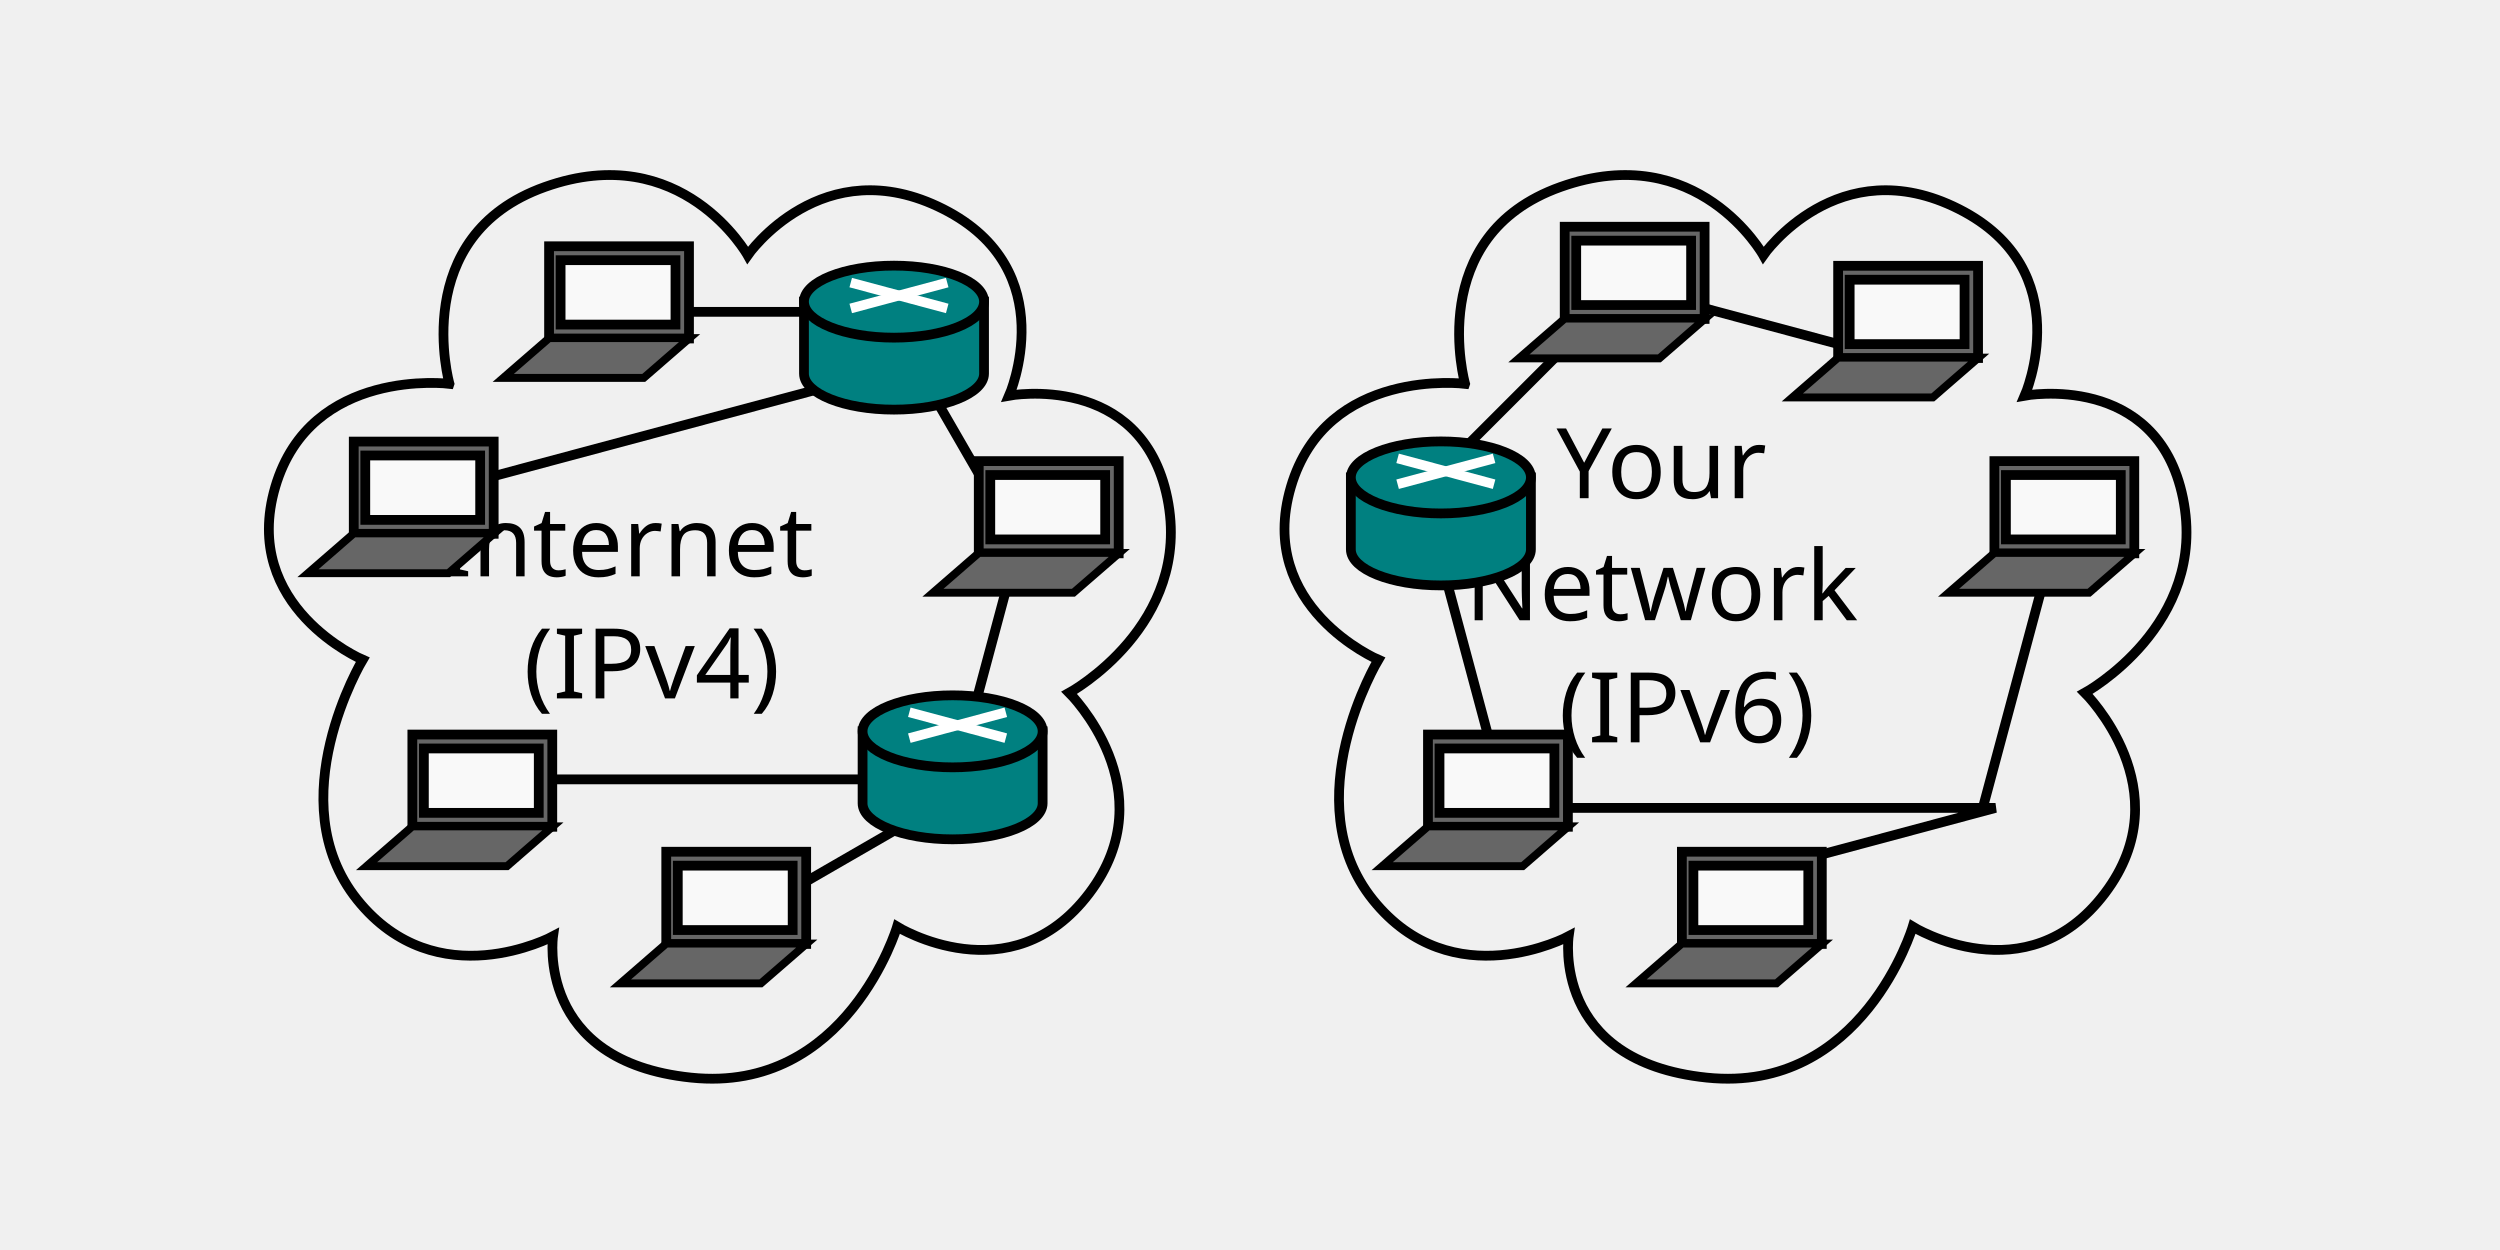
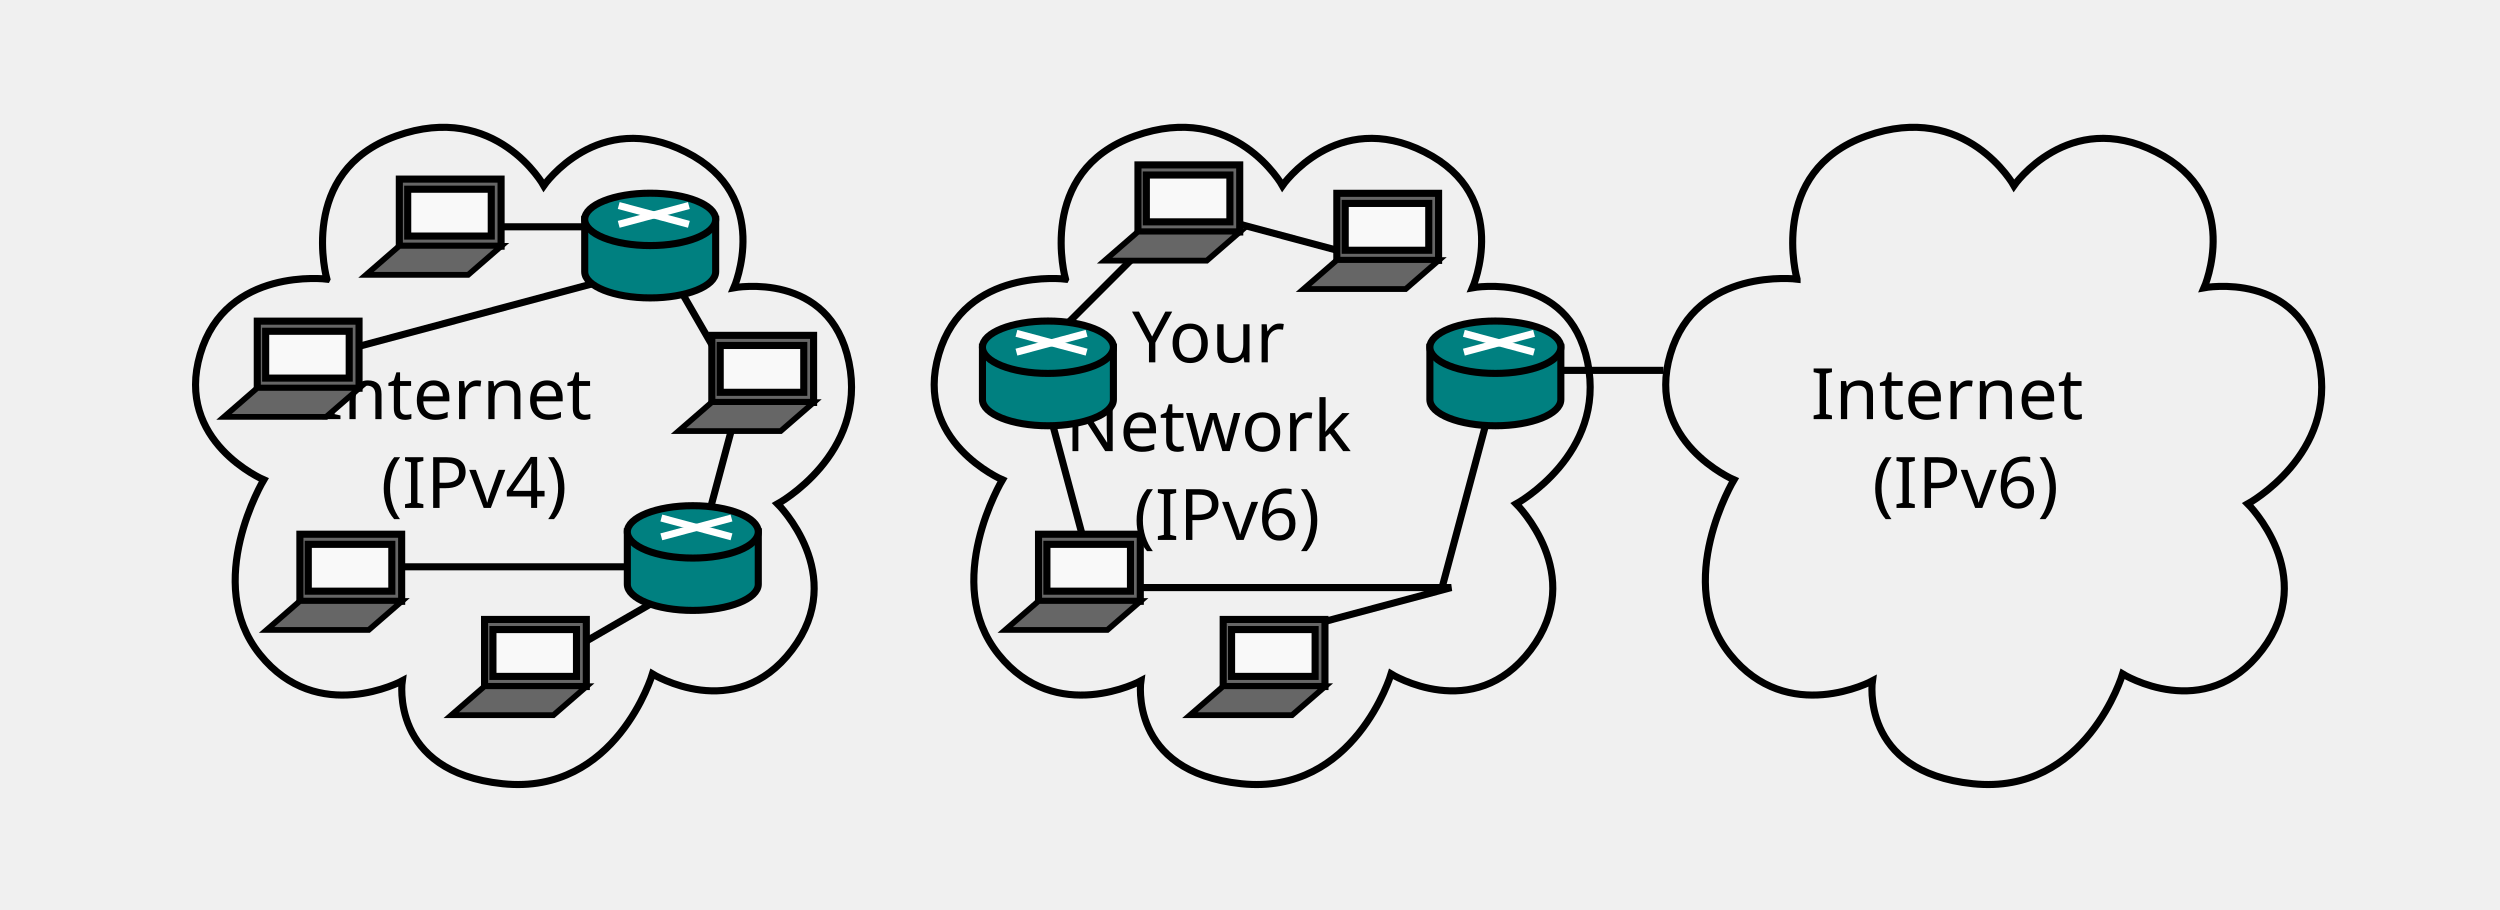
- <svg xmlns="http://www.w3.org/2000/svg" xmlns:xlink="http://www.w3.org/1999/xlink" width="512" height="256" id="svg2" version="1.1">
+ <svg xmlns="http://www.w3.org/2000/svg" xmlns:xlink="http://www.w3.org/1999/xlink" width="704" height="256" id="svg2" version="1.1">
  <defs id="defs4">
    <linearGradient id="linearGradient4241">
      <stop style="stop-color:#ffd42a;stop-opacity:1;" offset="0" id="stop4243" />
      <stop style="stop-color:#ff981a;stop-opacity:1;" offset="1" id="stop4245" />
    </linearGradient>
    <radialGradient xlink:href="#linearGradient4241" id="radialGradient4247" cx="129.015" cy="60.594" fx="129.015" fy="60.594" r="4.092" gradientTransform="matrix(0.8158287,0,0.00435253,0.5810382,23.40047,25.18767)" gradientUnits="userSpaceOnUse" />
    <radialGradient xlink:href="#linearGradient4241" id="radialGradient3178" gradientUnits="userSpaceOnUse" gradientTransform="matrix(0.8158287,0,0.00435253,0.5810382,23.40047,25.18767)" cx="129.015" cy="60.594" fx="129.015" fy="60.594" r="4.092" />
  </defs>
  <g id="layer1" transform="translate(0,-796.3622)" style="display:inline">
-     <path style="fill:none;stroke:#000000;stroke-width:2px;stroke-linecap:butt;stroke-linejoin:miter;stroke-opacity:1" d="m 422.469,900.657 -16.226,60.556" id="path4116" />
+     <path style="fill:none;stroke:#000000;stroke-width:2px;stroke-linecap:butt;stroke-linejoin:miter;stroke-opacity:1" d="m 406.243,961.212 16.226,-60.556 45.934,0" id="path4116" />
    <path style="fill:none;stroke:#000000;stroke-width:2px;stroke-linecap:butt;stroke-linejoin:miter;stroke-opacity:1" d="m 335.141,855.755 53.163,14.245" id="path4076" />
    <path style="fill:none;stroke:#000000;stroke-width:2px;stroke-linecap:butt;stroke-linejoin:miter;stroke-opacity:1" d="m 333.373,854.695 -42.073,42.073 16.115,60.144" id="path4102" />
    <path style="fill:none;stroke:#000000;stroke-width:2px;stroke-linecap:butt;stroke-linejoin:miter;stroke-opacity:1" d="m 306.15,961.821 102.53,0 -52.186,13.983" id="path4078" />
    <path style="fill:none;stroke:#000000;stroke-width:2px;stroke-linecap:butt;stroke-linejoin:miter;stroke-opacity:1" d="m 98.319,955.977 103,0 -49.92,28.821" id="path4070" />
    <path style="fill:none;stroke:#000000;stroke-width:2px;stroke-linecap:butt;stroke-linejoin:miter;stroke-opacity:1" d="M 208.569,907.728 195.816,955.32" id="path4074" />
    <path style="fill:none;stroke:#000000;stroke-width:2px;stroke-linecap:butt;stroke-linejoin:miter;stroke-opacity:1" d="M 183.319,863.728 206.54,903.948" id="path4068" />
    <path style="fill:none;stroke:#000000;stroke-width:2px;stroke-linecap:butt;stroke-linejoin:miter;stroke-opacity:1" d="m 125.069,860.228 53,0" id="path4066" />
    <path style="fill:none;stroke:#000000;stroke-width:2px;stroke-linecap:butt;stroke-linejoin:miter;stroke-opacity:1" d="M 85.819,897.978 174.337,874.259" id="path4072" />
    <path style="fill:none;stroke:#000000;stroke-width:2px;stroke-linecap:butt;stroke-linejoin:miter;stroke-opacity:1" d="m 92.05,874.964 c 0,0 -8.563,-30.302 19.55,-40.313 28.113,-10.012 41.528,13.988 41.528,13.988 0,0 15.265,-21.976 40.038,-9.468 24.774,12.508 13.5,38.221 13.5,38.221 0,0 27.11,-5.03 32.405,20.979 5.296,26.008 -20.1,39.876 -20.1,39.876 0,0 20.15,19.897 4.081,41.089 -16.07,21.192 -39.324,6.807 -39.324,6.807 0,0 -10.214,34.242 -42.181,30.916 -31.968,-3.326 -28.284,-28.957 -28.284,-28.957 0,0 -23.804,12.805 -40.079,-7.449 -16.274,-20.254 1.101,-49.18 1.101,-49.18 0,0 -25.165,-10.738 -17.906,-35.406 7.259,-24.668 35.67,-21.101 35.67,-21.101 z" id="path2995" />
    <text xml:space="preserve" style="font-size:20px;font-style:normal;font-weight:normal;text-align:center;line-height:125%;letter-spacing:0px;word-spacing:0px;text-anchor:middle;fill:#000000;fill-opacity:1;stroke:none;font-family:Sans" x="146.502" y="914.401" id="text3769">
      <tspan id="tspan3771" x="146.502" y="914.401">Internet</tspan>
      <tspan x="146.502" y="939.401" id="tspan3792">(IPv4)</tspan>
    </text>
    <text id="text3810" y="898.401" x="358.502" style="font-size:20px;font-style:normal;font-weight:normal;text-align:center;line-height:125%;letter-spacing:0px;word-spacing:0px;text-anchor:middle;fill:#000000;fill-opacity:1;stroke:none;font-family:Sans" xml:space="preserve">
      <tspan y="898.401" x="358.502" id="tspan3812">Your</tspan>
      <tspan y="923.401" x="358.502" id="tspan4106">Network</tspan>
      <tspan id="tspan3814" y="948.401" x="358.502">(IPv6)</tspan>
    </text>
    <g id="g3970" style="display:inline" transform="matrix(0.6512923,0,0,0.6512923,94.53895,138.2814)">
      <rect style="fill:#666666;stroke:#000000;stroke-width:3.071;stroke-miterlimit:4;stroke-dasharray:none" id="rect3972" width="44" height="29" x="27.5" y="163.5" transform="translate(0,924.3622)" />
      <rect style="fill:#666666;stroke:#000000;stroke-width:3.793;stroke-miterlimit:4;stroke-dasharray:none" id="rect3974" width="44.176" height="19.089" x="1313.716" y="1703.361" transform="matrix(1,0,-0.7551013,0.6556081,0,0)" />
      <rect style="fill:#f9f9f9;stroke:#000000;stroke-width:3.071;stroke-miterlimit:4;stroke-dasharray:none" id="rect3976" width="36.125" height="20.25" x="31.125" y="167.875" transform="translate(0,924.3622)" />
    </g>
    <g id="g3979" transform="matrix(0.7375,0,0,0.7375,95.48342,10.19461)">
      <path style="fill:#008080;stroke:#000000;stroke-width:2.712;stroke-miterlimit:4;stroke-dasharray:none;stroke-dashoffset:0" d="m 93.794,1149.743 0,20 c 0,5.523 11.193,10 25,10 13.807,0 25,-4.477 25,-10 l 0,-20 -50,0 z" id="path3981" />
-       <path style="fill:#008080;stroke:#000000;stroke-width:2.712;stroke-miterlimit:4;stroke-dasharray:none;stroke-dashoffset:0" id="path3983" d="M 25,0 C 25,5.523 13.807,10 0,10 -13.807,10 -25,5.523 -25,0 c 0,-5.523 11.193,-10 25,-10 13.807,0 25,4.477 25,10 z" transform="translate(118.7939,1149.756)" />
+       <path style="fill:#008080;stroke:#000000;stroke-width:2.712;stroke-miterlimit:4;stroke-dasharray:none;stroke-dashoffset:0" id="path3983" d="M 25,0 A 25,10 0 1 1 -25,0 25,10 0 1 1 25,0 z" transform="translate(118.7939,1149.756)" />
      <path style="fill:none;stroke:#ffffff;stroke-width:2.712;stroke-linecap:butt;stroke-linejoin:miter;stroke-miterlimit:4;stroke-opacity:1;stroke-dasharray:none" d="m 106.773,1144.463 26.794,7.179" id="path3985" />
      <path id="path3987" d="m 133.567,1144.463 -26.794,7.179" style="fill:none;stroke:#ffffff;stroke-width:2.712;stroke-linecap:butt;stroke-linejoin:miter;stroke-miterlimit:4;stroke-opacity:1;stroke-dasharray:none" />
    </g>
    <use x="0" y="0" xlink:href="#g3970" id="use3374" transform="translate(-40,40)" width="256" height="128" />
    <use height="128" width="256" transform="translate(-28,100)" id="use3387" xlink:href="#g3970" y="0" x="0" />
    <use x="0" y="0" xlink:href="#g3970" id="use3389" transform="translate(24,124)" width="256" height="128" />
    <use height="128" width="256" transform="translate(88,44)" id="use3391" xlink:href="#g3970" y="0" x="0" />
    <use x="0" y="0" xlink:href="#g3970" id="use3393" transform="translate(208,-4)" width="256" height="128" />
    <use height="128" width="256" transform="translate(264,4)" id="use3395" xlink:href="#g3970" y="0" x="0" />
-     <use x="0" y="0" xlink:href="#g3970" id="use3397" transform="translate(296,44)" width="256" height="128" />
    <use height="128" width="256" transform="translate(232,124)" id="use3399" xlink:href="#g3970" y="0" x="0" />
+     <use x="0" y="0" xlink:href="#path2995" id="use3405" transform="translate(208,0)" width="256" height="128" />
    <use x="0" y="0" xlink:href="#g3970" id="use3401" transform="translate(180,100)" width="256" height="128" />
-     <use x="0" y="0" xlink:href="#path2995" id="use3405" transform="translate(208,0)" width="256" height="128" />
    <use x="0" y="0" xlink:href="#g3979" id="use3409" transform="translate(12,88)" width="256" height="128" />
    <use height="128" width="256" transform="translate(112,36)" id="use3411" xlink:href="#g3979" y="0" x="0" />
+     <use x="0" y="0" xlink:href="#use3405" id="use3025" transform="translate(206,0)" width="768" height="256" />
+     <text id="text3027" y="914.401" x="566.502" style="font-size:20px;font-style:normal;font-weight:normal;text-align:center;line-height:125%;letter-spacing:0px;word-spacing:0px;text-anchor:middle;fill:#000000;fill-opacity:1;stroke:none;font-family:Sans" xml:space="preserve">
+       <tspan y="914.401" x="566.502" id="tspan3029">Internet</tspan>
+       <tspan id="tspan3031" y="939.401" x="566.502">(IPv6)</tspan>
+     </text>
+     <use x="0" y="0" xlink:href="#use3411" id="use3033" transform="translate(126,0)" width="768" height="256" />
  </g>
</svg>
